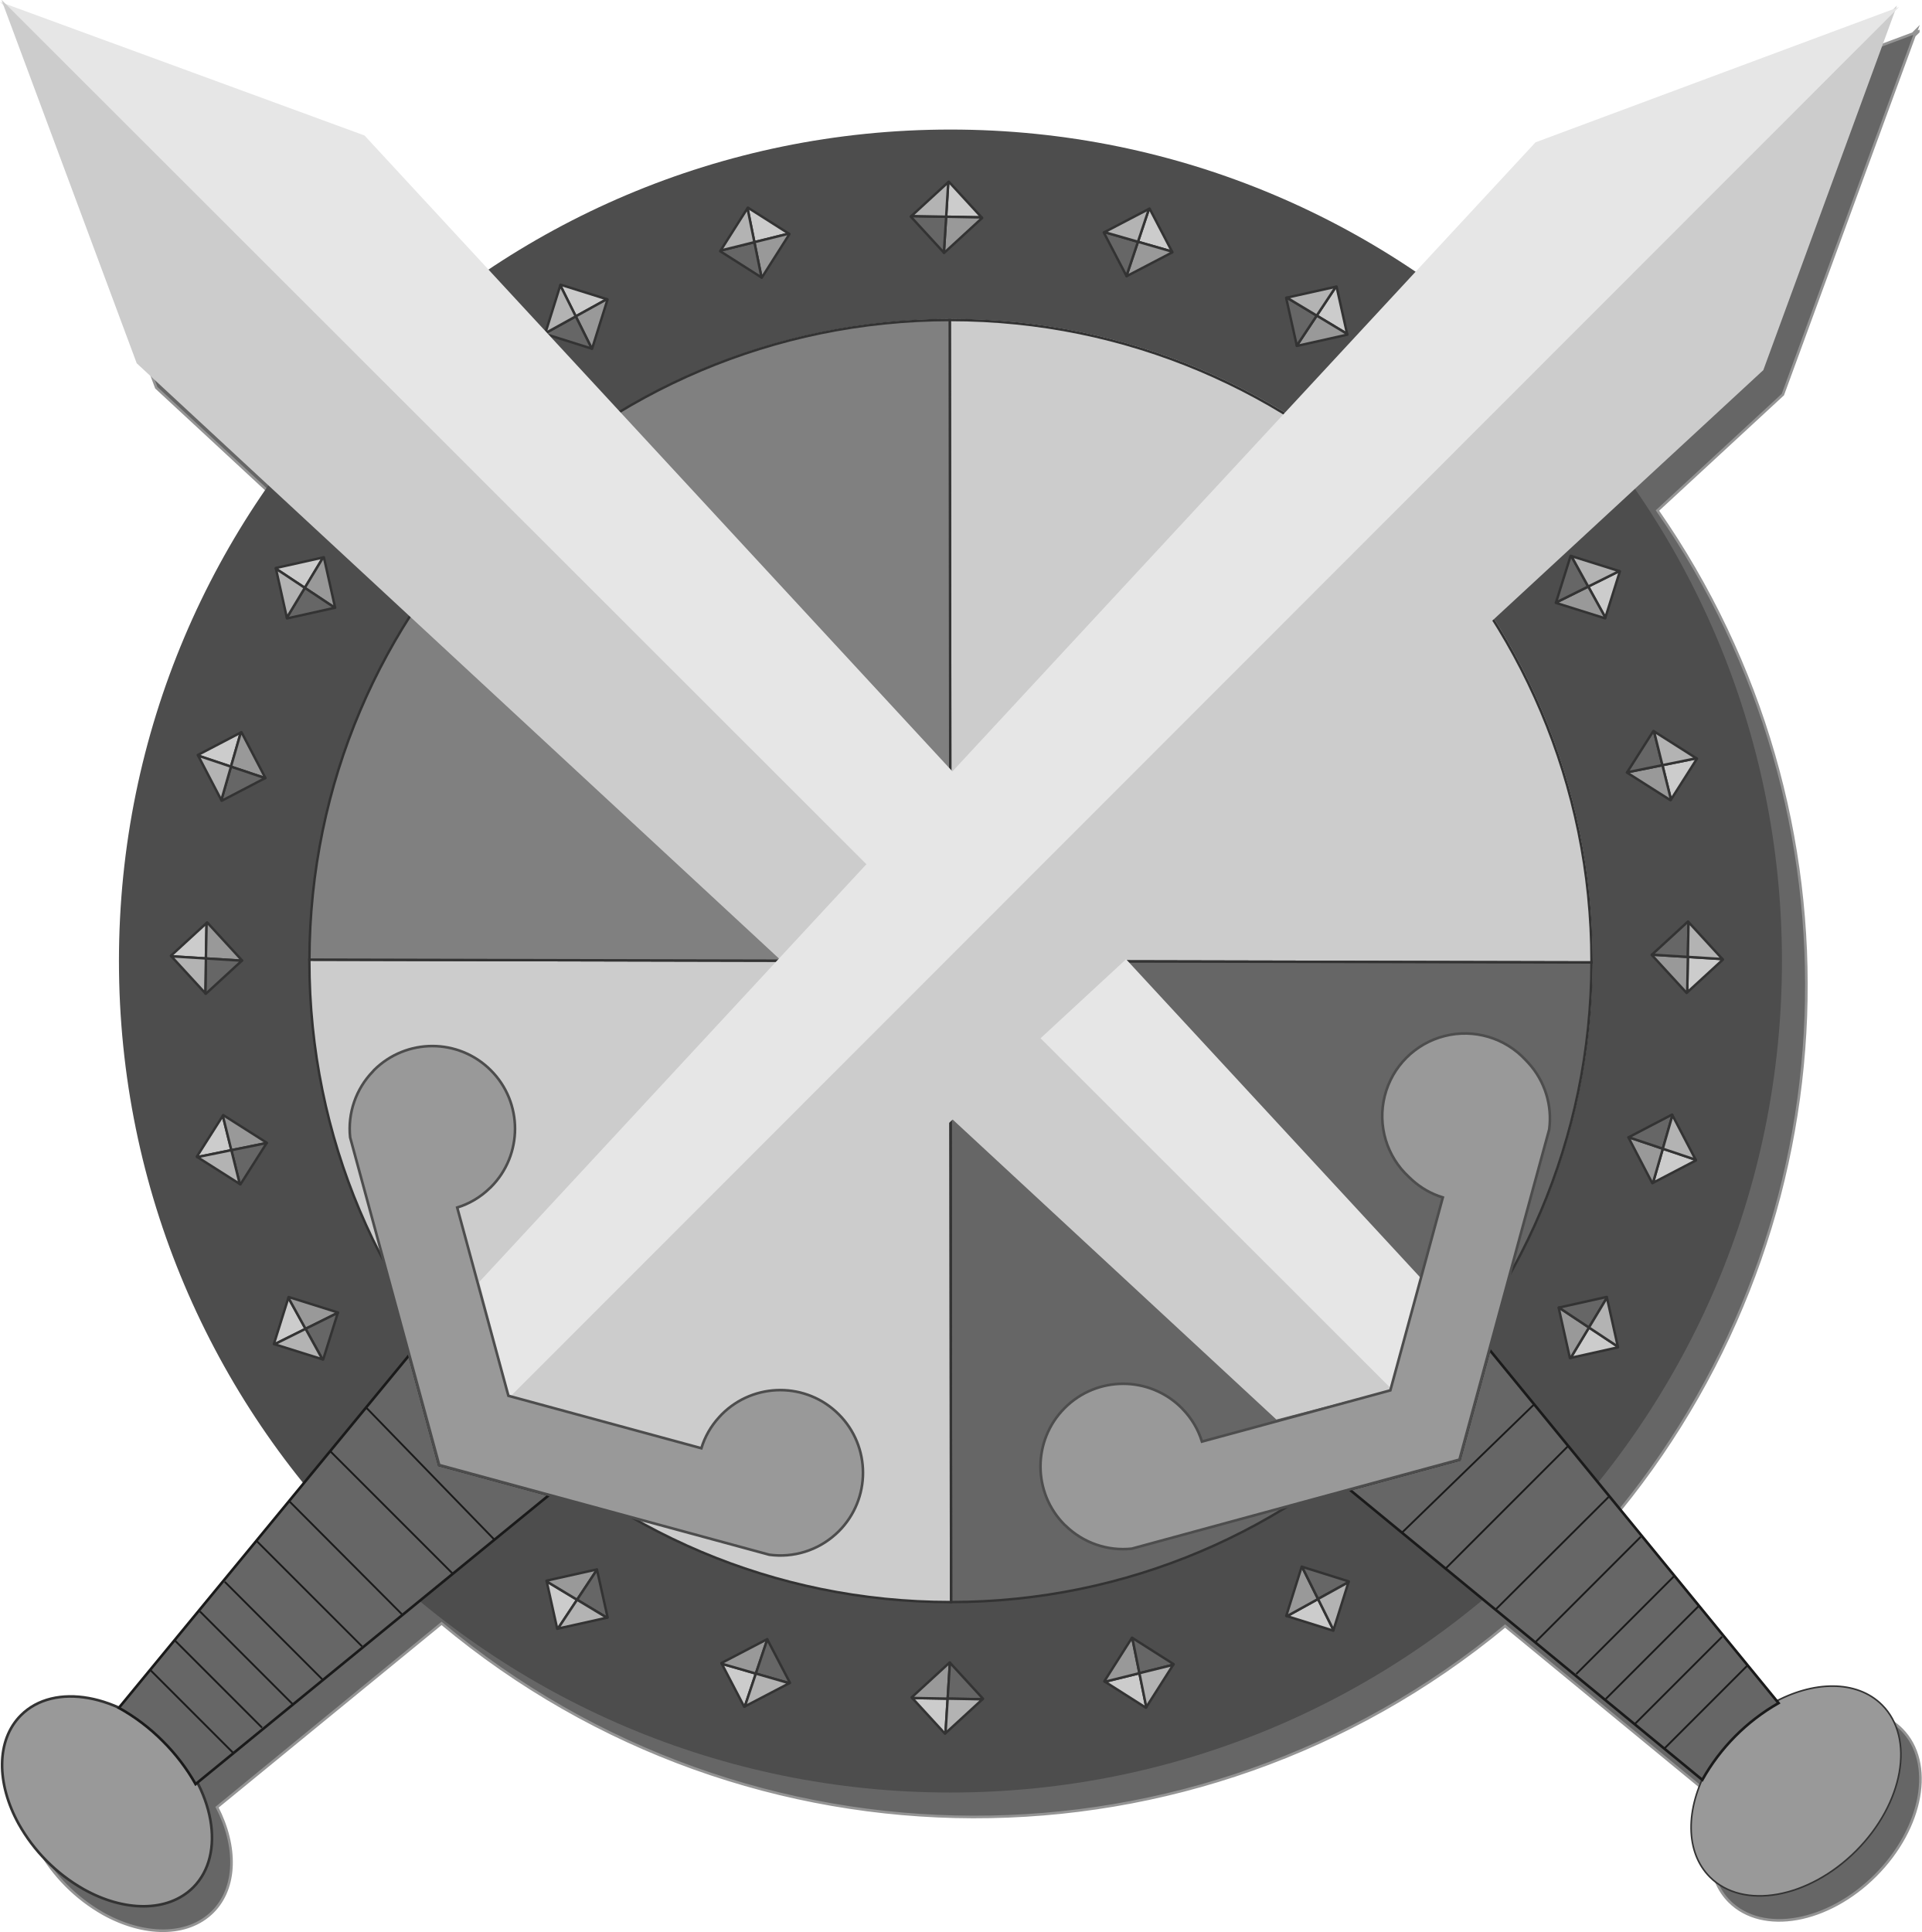
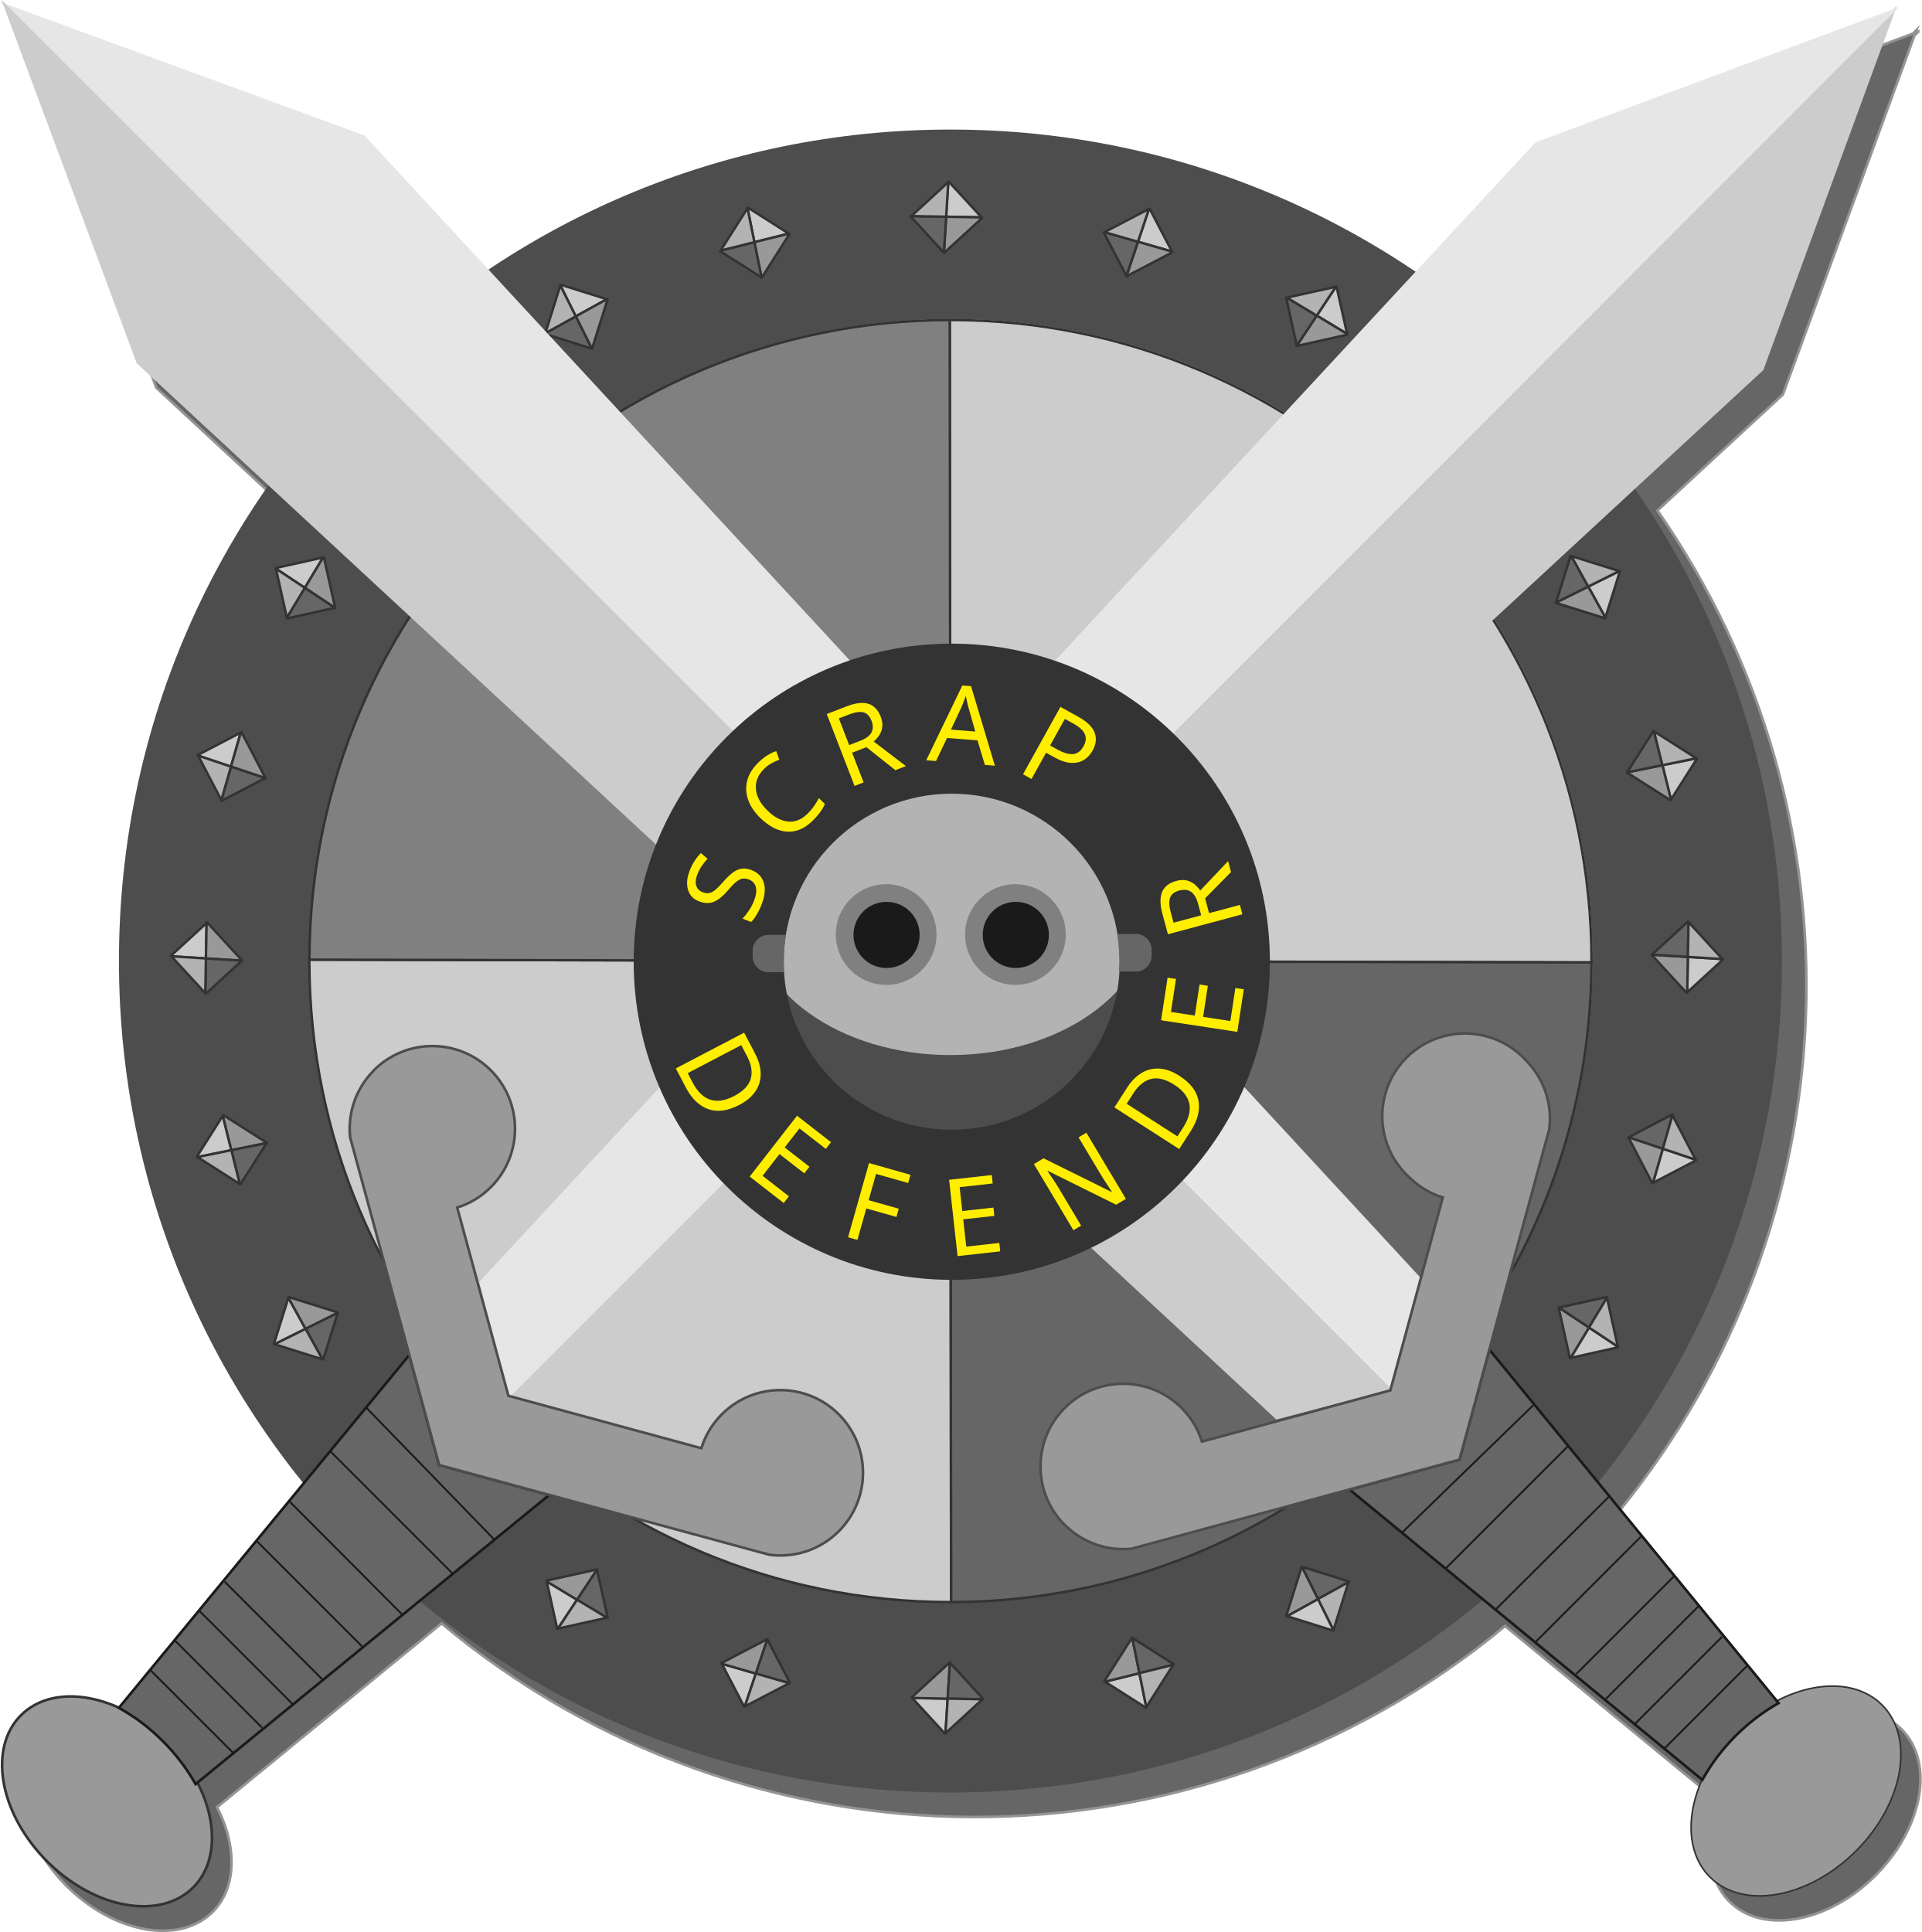
- <svg xmlns="http://www.w3.org/2000/svg" id="Layer_3" data-name="Layer 3" viewBox="0 0 786.02 790.22">
+ <svg xmlns="http://www.w3.org/2000/svg" viewBox="0 0 786.02 790.22">
  <defs>
    <style>
      .cls-1, .cls-15 {
        stroke: #4d4d4d;
      }

      .cls-1, .cls-11, .cls-13, .cls-14, .cls-15, .cls-16, .cls-17, .cls-4, .cls-5, .cls-6 {
        stroke-miterlimit: 10;
      }

      .cls-1, .cls-13, .cls-15, .cls-16 {
        stroke-width: 1.07px;
      }

      .cls-1 {
        opacity: 0.6;
      }

      .cls-2 {
        fill: #4d4d4d;
      }

      .cls-3, .cls-7 {
        fill: #ccc;
      }

      .cls-4 {
        fill: none;
      }

      .cls-10, .cls-11, .cls-16, .cls-4, .cls-5, .cls-6, .cls-7, .cls-8, .cls-9 {
        stroke: #333;
      }

-       .cls-13, .cls-14, .cls-5, .cls-9 {
+       .cls-13, .cls-14, .cls-22, .cls-5, .cls-9 {
        fill: #666;
      }

-       .cls-6 {
+       .cls-19, .cls-6 {
        fill: gray;
      }

      .cls-10, .cls-7, .cls-8, .cls-9 {
        stroke-linecap: round;
        stroke-linejoin: round;
      }

      .cls-11, .cls-15, .cls-16, .cls-8 {
        fill: #999;
      }

-       .cls-10 {
+       .cls-10, .cls-18 {
        fill: #b3b3b3;
      }

      .cls-11 {
        stroke-width: 0.65px;
      }

      .cls-12, .cls-17 {
        fill: #e6e6e6;
      }

      .cls-13, .cls-14, .cls-17 {
        stroke: #1a1a1a;
      }

      .cls-14, .cls-17 {
        stroke-width: 0.76px;
      }
+ 
+       .cls-20 {
+         fill: #1a1a1a;
+       }
+ 
+       .cls-21 {
+         fill: #333;
+       }
+ 
+       .cls-23 {
+         font-size: 44.16px;
+         fill: #fe0;
+         font-family: ReggaeOne-Regular, Reggae One;
+       }
    </style>
  </defs>
-   <g>
-     <path class="cls-1" d="M777.77,707.35c-9.95-10-27-10-43.06-1.65l-72.09-88.09a340.11,340.11,0,0,0,15.28-408.8l51.31-47.43L783,14.57,784.59,13l0-.11-1.14.43.38-1-1.43,1.43L636,68.21l-48.29,52.11a340.22,340.22,0,0,0-379.19.77L157.09,65.42,10.29,11.6,8.72,10l-.1,0L9,11.14l-1-.38,1.43,1.43,54.5,146.39L119,209.64a340.1,340.1,0,0,0,14.17,405.89l-76.52,93c-15.16-6.88-30.76-6.25-40.1,3.09-10.23,10.23-10,28-.91,44.44a70.19,70.19,0,0,0,26.47,26.65C58.68,792,76.64,792.3,87,782c9.89-9.9,10-26.83,1.77-42.82L180.6,664a340.08,340.08,0,0,0,435,1.07l88.54,72.88c-6.75,15.07-6.06,30.54,3.21,39.82,13.55,13.55,40.3,8.77,59.74-10.68S791.32,720.9,777.77,707.35Z" />
-     <circle class="cls-2" cx="388.74" cy="393.08" r="340.09" />
-     <circle class="cls-3" cx="388.97" cy="392.85" r="262.39" />
+   <g id="Layer_3" data-name="Layer 3">
+     <g>
+       <path class="cls-1" d="M777.77,707.35c-9.95-10-27-10-43.06-1.65l-72.09-88.09a340.11,340.11,0,0,0,15.28-408.8l51.31-47.43L783,14.57,784.59,13l0-.11-1.14.43.38-1-1.43,1.43L636,68.21l-48.29,52.11a340.22,340.22,0,0,0-379.19.77L157.09,65.42,10.29,11.6,8.72,10l-.1,0L9,11.14l-1-.38,1.43,1.43,54.5,146.39L119,209.64a340.1,340.1,0,0,0,14.17,405.89l-76.52,93c-15.16-6.88-30.76-6.25-40.1,3.09-10.23,10.23-10,28-.91,44.44a70.19,70.19,0,0,0,26.47,26.65C58.68,792,76.64,792.3,87,782c9.89-9.9,10-26.83,1.77-42.82L180.6,664a340.08,340.08,0,0,0,435,1.07l88.54,72.88c-6.75,15.07-6.06,30.54,3.21,39.82,13.55,13.55,40.3,8.77,59.74-10.68S791.32,720.9,777.77,707.35Z" />
+       <circle class="cls-2" cx="388.74" cy="393.08" r="340.09" />
+       <circle class="cls-3" cx="388.97" cy="392.85" r="262.39" />
+     </g>
+     <g>
+       <path class="cls-4" d="M650.94,393.08v.58l-262.2-.57-.29-262.2h.29C533.55,130.89,650.94,248.28,650.94,393.08Z" />
+       <path class="cls-5" d="M650.94,393.66C650.63,538.11,533.51,655.13,389,655.28l-.28-262.19Z" />
+       <path class="cls-4" d="M389,655.28h-.28c-144.8,0-262.19-117.39-262.19-262.2v-.57l262.19.58Z" />
+       <path class="cls-6" d="M388.74,393.09l-262.19-.58c.31-144.44,117.42-261.46,261.9-261.62Z" />
+     </g>
+     <g>
+       <g>
+         <polygon class="cls-7" points="388.06 74.3 401.49 88.92 386.98 88.64 387.85 74.5 388.06 74.3" />
+         <polygon class="cls-8" points="401.49 88.92 401.7 89.15 386.14 103.44 386.06 103.35 386.98 88.64 401.49 88.92" />
+         <polygon class="cls-9" points="386.98 88.64 386.06 103.35 372.51 88.59 372.74 88.38 386.98 88.64" />
+         <polygon class="cls-10" points="387.85 74.5 386.98 88.64 372.74 88.38 387.85 74.5" />
+       </g>
+       <g>
+         <polygon class="cls-7" points="470.19 85.32 479.37 102.91 465.43 98.89 469.93 85.45 470.19 85.32" />
+         <polygon class="cls-8" points="479.37 102.91 479.52 103.19 460.79 112.97 460.73 112.86 465.43 98.89 479.37 102.91" />
+         <polygon class="cls-9" points="465.43 98.89 460.73 112.86 451.46 95.1 451.74 94.95 465.43 98.89" />
+         <polygon class="cls-10" points="469.93 85.45 465.43 98.89 451.74 94.95 469.93 85.45" />
+       </g>
+       <g>
+         <polygon class="cls-7" points="546.66 117.22 550.98 136.58 538.55 129.09 546.38 117.28 546.66 117.22" />
+         <polygon class="cls-8" points="550.98 136.58 551.05 136.89 530.43 141.49 530.4 141.37 538.55 129.09 550.98 136.58" />
+         <polygon class="cls-9" points="538.55 129.09 530.4 141.37 526.04 121.81 526.35 121.74 538.55 129.09" />
+         <polygon class="cls-10" points="546.38 117.28 538.55 129.09 526.35 121.74 546.38 117.28" />
+       </g>
+       <g>
+         <polygon class="cls-7" points="612.27 167.82 611.43 187.64 601.37 177.19 611.99 167.81 612.27 167.82" />
+         <polygon class="cls-8" points="611.43 187.64 611.42 187.96 590.31 187.06 590.32 186.94 601.37 177.19 611.43 187.64" />
+         <polygon class="cls-9" points="601.37 177.19 590.32 186.94 591.17 166.92 591.49 166.93 601.37 177.19" />
+         <polygon class="cls-10" points="611.99 167.81 601.37 177.19 591.49 166.93 611.99 167.81" />
+       </g>
+       <g>
+         <polygon class="cls-7" points="662.55 233.68 656.61 252.61 649.59 239.91 662.28 233.59 662.55 233.68" />
+         <polygon class="cls-8" points="656.61 252.61 656.51 252.91 636.36 246.58 636.4 246.46 649.59 239.91 656.61 252.61" />
+         <polygon class="cls-9" points="649.59 239.91 636.4 246.46 642.4 227.35 642.7 227.44 649.59 239.91" />
+         <polygon class="cls-10" points="662.28 233.59 649.59 239.91 642.7 227.44 662.28 233.59" />
+       </g>
+       <g>
+         <polygon class="cls-7" points="694.08 310.31 683.44 327.05 679.94 312.97 693.83 310.15 694.08 310.31" />
+         <polygon class="cls-8" points="683.44 327.05 683.26 327.32 665.43 315.99 665.5 315.89 679.94 312.97 683.44 327.05" />
+         <polygon class="cls-9" points="679.94 312.97 665.5 315.89 676.25 298.98 676.51 299.15 679.94 312.97" />
+         <polygon class="cls-10" points="693.83 310.15 679.94 312.97 676.51 299.15 693.83 310.15" />
+       </g>
+       <g>
+         <polygon class="cls-7" points="704.69 392.48 690.08 405.9 690.35 391.39 704.49 392.27 704.69 392.48" />
+         <polygon class="cls-8" points="690.08 405.9 689.84 406.12 675.55 390.56 675.64 390.48 690.35 391.39 690.08 405.9" />
+         <polygon class="cls-9" points="690.35 391.39 675.64 390.48 690.4 376.92 690.62 377.16 690.35 391.39" />
+         <polygon class="cls-10" points="704.49 392.27 690.35 391.39 690.62 377.16 704.49 392.27" />
+       </g>
+       <g>
+         <polygon class="cls-7" points="693.67 474.61 676.09 483.79 680.1 469.84 693.54 474.35 693.67 474.61" />
+         <polygon class="cls-8" points="676.09 483.79 675.8 483.94 666.03 465.21 666.14 465.15 680.1 469.84 676.09 483.79" />
+         <polygon class="cls-9" points="680.1 469.84 666.14 465.15 683.9 455.88 684.04 456.16 680.1 469.84" />
+         <polygon class="cls-10" points="693.54 474.35 680.1 469.84 684.04 456.16 693.54 474.35" />
+       </g>
+       <g>
+         <polygon class="cls-7" points="661.78 551.08 642.41 555.4 649.9 542.97 661.71 550.8 661.78 551.08" />
+         <polygon class="cls-8" points="642.41 555.4 642.1 555.47 637.5 534.85 637.63 534.82 649.9 542.97 642.41 555.4" />
+         <polygon class="cls-9" points="649.9 542.97 637.63 534.82 657.18 530.46 657.25 530.77 649.9 542.97" />
+         <polygon class="cls-10" points="661.71 550.8 649.9 542.97 657.25 530.77 661.71 550.8" />
+       </g>
+       <g>
+         <polygon class="cls-7" points="611.17 616.69 591.35 615.85 601.8 605.78 611.19 616.4 611.17 616.69" />
+         <polygon class="cls-8" points="591.35 615.85 591.03 615.84 591.93 594.73 592.05 594.74 601.8 605.78 591.35 615.85" />
+         <polygon class="cls-9" points="601.8 605.78 592.05 594.74 612.07 595.59 612.06 595.9 601.8 605.78" />
+         <polygon class="cls-10" points="611.19 616.4 601.8 605.78 612.06 595.9 611.19 616.4" />
+       </g>
+       <g>
+         <polygon class="cls-7" points="545.32 666.97 526.39 661.03 539.09 654.01 545.4 666.7 545.32 666.97" />
+         <polygon class="cls-8" points="526.39 661.03 526.08 660.93 532.41 640.78 532.53 640.82 539.09 654.01 526.39 661.03" />
+         <polygon class="cls-9" points="539.09 654.01 532.53 640.82 551.64 646.82 551.55 647.12 539.09 654.01" />
+         <polygon class="cls-10" points="545.4 666.7 539.09 654.01 551.55 647.12 545.4 666.7" />
+       </g>
+       <g>
+         <polygon class="cls-7" points="468.69 698.49 451.94 687.85 466.03 684.36 468.84 698.25 468.69 698.49" />
+         <polygon class="cls-8" points="451.94 687.85 451.67 687.68 463 669.85 463.11 669.92 466.03 684.36 451.94 687.85" />
+         <polygon class="cls-9" points="466.03 684.36 463.11 669.92 480.02 680.66 479.85 680.93 466.03 684.36" />
+         <polygon class="cls-10" points="468.84 698.25 466.03 684.36 479.85 680.93 468.84 698.25" />
+       </g>
+       <g>
+         <polygon class="cls-7" points="386.51 709.11 373.09 694.5 387.6 694.77 386.72 708.91 386.51 709.11" />
+         <polygon class="cls-8" points="373.09 694.5 372.87 694.26 388.43 679.97 388.52 680.06 387.6 694.77 373.09 694.5" />
+         <polygon class="cls-9" points="387.6 694.77 388.52 680.06 402.07 694.82 401.83 695.03 387.6 694.77" />
+         <polygon class="cls-10" points="386.72 708.91 387.6 694.77 401.83 695.03 386.72 708.91" />
+       </g>
+       <g>
+         <polygon class="cls-7" points="304.39 698.09 295.2 680.5 309.15 684.52 304.64 697.96 304.39 698.09" />
+         <polygon class="cls-8" points="295.2 680.5 295.06 680.22 313.79 670.44 313.84 670.55 309.15 684.52 295.2 680.5" />
+         <polygon class="cls-9" points="309.15 684.52 313.84 670.55 323.11 688.32 322.83 688.46 309.15 684.52" />
+         <polygon class="cls-10" points="304.64 697.96 309.15 684.52 322.83 688.46 304.64 697.96" />
+       </g>
+       <g>
+         <polygon class="cls-7" points="227.91 666.2 223.6 646.83 236.03 654.32 228.2 666.13 227.91 666.2" />
+         <polygon class="cls-8" points="223.6 646.83 223.53 646.52 244.15 641.92 244.17 642.04 236.03 654.32 223.6 646.83" />
+         <polygon class="cls-9" points="236.03 654.32 244.17 642.04 248.53 661.6 248.22 661.67 236.03 654.32" />
+         <polygon class="cls-10" points="228.2 666.13 236.03 654.32 248.22 661.67 228.2 666.13" />
+       </g>
+       <g>
+         <polygon class="cls-7" points="162.3 615.59 163.14 595.77 173.21 606.22 162.59 615.61 162.3 615.59" />
+         <polygon class="cls-8" points="163.14 595.77 163.16 595.45 184.26 596.35 184.26 596.47 173.21 606.22 163.14 595.77" />
+         <polygon class="cls-9" points="173.21 606.22 184.26 596.47 183.41 616.49 183.09 616.48 173.21 606.22" />
+         <polygon class="cls-10" points="162.59 615.61 173.21 606.22 183.09 616.48 162.59 615.61" />
+       </g>
+       <g>
+         <polygon class="cls-7" points="112.02 549.73 117.96 530.8 124.98 543.51 112.3 549.82 112.02 549.73" />
+         <polygon class="cls-8" points="117.96 530.8 118.06 530.5 138.22 536.83 138.18 536.95 124.98 543.51 117.96 530.8" />
+         <polygon class="cls-9" points="124.98 543.51 138.18 536.95 132.18 556.06 131.87 555.97 124.98 543.51" />
+         <polygon class="cls-10" points="112.3 549.82 124.98 543.51 131.87 555.97 112.3 549.82" />
+       </g>
+       <g>
+         <polygon class="cls-7" points="80.5 473.1 91.14 456.36 94.63 470.44 80.74 473.26 80.5 473.1" />
+         <polygon class="cls-8" points="91.14 456.36 91.31 456.09 109.14 467.42 109.08 467.52 94.63 470.44 91.14 456.36" />
+         <polygon class="cls-9" points="94.63 470.44 109.08 467.52 98.33 484.44 98.06 484.26 94.63 470.44" />
+         <polygon class="cls-10" points="80.74 473.26 94.63 470.44 98.06 484.26 80.74 473.26" />
+       </g>
+       <g>
+         <polygon class="cls-7" points="69.89 390.93 84.5 377.51 84.22 392.02 70.08 391.14 69.89 390.93" />
+         <polygon class="cls-8" points="84.5 377.51 84.73 377.29 99.02 392.85 98.93 392.93 84.22 392.02 84.5 377.51" />
+         <polygon class="cls-9" points="84.22 392.02 98.93 392.93 84.17 406.49 83.96 406.25 84.22 392.02" />
+         <polygon class="cls-10" points="70.08 391.14 84.22 392.02 83.96 406.25 70.08 391.14" />
+       </g>
+       <g>
+         <polygon class="cls-7" points="80.9 308.81 98.49 299.62 94.47 313.57 81.04 309.06 80.9 308.81" />
+         <polygon class="cls-8" points="98.49 299.62 98.77 299.48 108.55 318.2 108.44 318.26 94.47 313.57 98.49 299.62" />
+         <polygon class="cls-9" points="94.47 313.57 108.44 318.26 90.68 327.53 90.53 327.25 94.47 313.57" />
+         <polygon class="cls-10" points="81.04 309.06 94.47 313.57 90.53 327.25 81.04 309.06" />
+       </g>
+       <g>
+         <polygon class="cls-7" points="112.8 232.33 132.16 228.01 124.67 240.44 112.86 232.61 112.8 232.33" />
+         <polygon class="cls-8" points="132.16 228.01 132.47 227.94 137.07 248.56 136.95 248.59 124.67 240.44 132.16 228.01" />
+         <polygon class="cls-9" points="124.67 240.44 136.95 248.59 117.39 252.95 117.32 252.64 124.67 240.44" />
+         <polygon class="cls-10" points="112.86 232.61 124.67 240.44 117.32 252.64 112.86 232.61" />
+       </g>
+       <g>
+         <polygon class="cls-7" points="163.4 166.72 183.22 167.56 172.77 177.63 163.39 167.01 163.4 166.72" />
+         <polygon class="cls-8" points="183.22 167.56 183.54 167.57 182.64 188.68 182.52 188.68 172.77 177.63 183.22 167.56" />
+         <polygon class="cls-9" points="172.77 177.63 182.52 188.68 162.5 187.82 162.52 187.51 172.77 177.63" />
+         <polygon class="cls-10" points="163.39 167.01 172.77 177.63 162.52 187.51 163.39 167.01" />
+       </g>
+       <g>
+         <polygon class="cls-7" points="229.26 116.44 248.19 122.38 235.49 129.4 229.17 116.72 229.26 116.44" />
+         <polygon class="cls-8" points="248.19 122.38 248.49 122.48 242.16 142.63 242.05 142.6 235.49 129.4 248.19 122.38" />
+         <polygon class="cls-9" points="235.49 129.4 242.05 142.6 222.93 136.59 223.03 136.29 235.49 129.4" />
+         <polygon class="cls-10" points="229.17 116.72 235.49 129.4 223.03 136.29 229.17 116.72" />
+       </g>
+       <g>
+         <polygon class="cls-7" points="305.89 84.92 322.63 95.56 308.55 99.05 305.73 85.16 305.89 84.92" />
+         <polygon class="cls-8" points="322.63 95.56 322.9 95.73 311.57 113.56 311.47 113.49 308.55 99.05 322.63 95.56" />
+         <polygon class="cls-9" points="308.55 99.05 311.47 113.49 294.56 102.75 294.73 102.48 308.55 99.05" />
+         <polygon class="cls-10" points="305.73 85.16 308.55 99.05 294.73 102.48 305.73 85.16" />
+       </g>
+     </g>
+     <g id="Layer_1" data-name="Layer 1">
+       <g>
+         <path class="cls-11" d="M699.37,767.75c-10.23-10.23-10-28-.9-44.44a70.07,70.07,0,0,1,26.46-26.65c16.56-9.31,34.52-9.63,44.84.69,13.55,13.55,8.77,40.29-10.66,59.72S712.92,781.3,699.37,767.75Z" />
+         <polygon class="cls-12" points="0 0.76 149.09 55.42 581.1 522.72 570.33 561.39 568.32 568.76 0 0.76" />
+         <polygon class="cls-3" points="55.92 148.59 0.62 0 0.72 0.04 569.05 568.03 568.97 568.32 561.32 570.4 522.03 580.6 55.92 148.59" />
+         <g>
+           <path class="cls-13" d="M551.94,609.22l45-12.22,12.22-45L727.44,696.59A82.58,82.58,0,0,0,696.25,728Z" />
+           <g>
+             <line class="cls-14" x1="627.6" y1="574.28" x2="573.39" y2="626.9" />
+             <line class="cls-14" x1="641.18" y1="591.65" x2="591.18" y2="641.65" />
+             <line class="cls-14" x1="657.93" y1="612.28" x2="611.88" y2="658.17" />
+             <line class="cls-14" x1="671.08" y1="628.57" x2="627.88" y2="671.77" />
+             <line class="cls-14" x1="684.91" y1="644.49" x2="644.7" y2="684.7" />
+             <line class="cls-14" x1="694.77" y1="656.9" x2="656.8" y2="694.87" />
+             <line class="cls-14" x1="704.34" y1="669.46" x2="668.54" y2="705.26" />
+             <line class="cls-14" x1="714.81" y1="681.12" x2="680.8" y2="715.12" />
+           </g>
+         </g>
+         <path class="cls-15" d="M435.47,623.72a33.82,33.82,0,1,1,47.83-47.83,3.79,3.79,0,0,1,.38.42,33,33,0,0,1,7.93,13.32l23-6.24L561,570.77l7.66-2.09,2.08-7.65,12.62-46.37,6.76-24.89a33.1,33.1,0,0,1-12.64-7.21c-.42-.38-.83-.76-1.23-1.16A33.82,33.82,0,1,1,624,433.57c.4.4.78.81,1.16,1.23A33.71,33.71,0,0,1,633.63,462l-2.38,8.71L621.91,505l-12.76,47-12.22,45-45,12.22-47,12.78-31.43,8.55-10.59,2.88a33.64,33.64,0,0,1-27-9.33A3.79,3.79,0,0,1,435.47,623.72Z" />
+       </g>
+       <g>
+         <path class="cls-16" d="M8.56,701.58c-10.23,10.23-10,28-.91,44.44a70.19,70.19,0,0,0,26.47,26.65C50.68,782,68.64,782.3,79,772c13.55-13.55,8.77-40.29-10.66-59.72S22.11,688,8.56,701.58Z" />
+         <polygon class="cls-3" points="775.87 2.29 721.21 151.38 253.91 583.39 207.87 570.61 775.87 2.29" />
+         <polygon class="cls-12" points="628.04 58.21 776.63 2.9 776.59 3.01 208.6 571.33 208.31 571.26 196.03 524.32 628.04 58.21" />
+         <g>
+           <path class="cls-13" d="M167.41,554.22l12.22,45,45,12.23L80,729.73a81.19,81.19,0,0,0-13.38-17.54,80.26,80.26,0,0,0-18-13.65Z" />
+           <g>
+             <line class="cls-17" x1="202.35" y1="629.89" x2="149.73" y2="575.68" />
+             <line class="cls-17" x1="184.98" y1="643.47" x2="134.98" y2="593.47" />
+             <line class="cls-17" x1="164.35" y1="660.21" x2="118.46" y2="614.17" />
+             <line class="cls-17" x1="148.06" y1="673.37" x2="104.86" y2="630.17" />
+             <line class="cls-17" x1="132.14" y1="687.19" x2="91.93" y2="646.98" />
+             <line class="cls-17" x1="119.73" y1="697.06" x2="81.76" y2="659.09" />
+             <line class="cls-17" x1="107.17" y1="706.63" x2="71.37" y2="670.83" />
+             <line class="cls-17" x1="95.51" y1="717.09" x2="61.5" y2="683.08" />
+           </g>
+         </g>
+         <path class="cls-15" d="M152.91,437.76a33.82,33.82,0,1,1,47.83,47.83,3.79,3.79,0,0,1-.42.38A33,33,0,0,1,187,493.9l20.94,77,78.92,21.45a32.93,32.93,0,0,1,7.21-12.63c.38-.42.76-.84,1.16-1.24a33.82,33.82,0,1,1,47.83,47.84c-.4.4-.81.78-1.23,1.16a33.68,33.68,0,0,1-27.19,8.43l-135-36.7-36.43-134a33.64,33.64,0,0,1,9.33-27A3.69,3.69,0,0,1,152.91,437.76Z" />
+       </g>
+     </g>
  </g>
-   <g>
-     <path class="cls-4" d="M650.94,393.08v.58l-262.2-.57-.29-262.2h.29C533.55,130.89,650.94,248.28,650.94,393.08Z" />
-     <path class="cls-5" d="M650.94,393.66C650.63,538.11,533.51,655.13,389,655.28l-.28-262.19Z" />
-     <path class="cls-4" d="M389,655.28h-.28c-144.8,0-262.19-117.39-262.19-262.2v-.57l262.19.58Z" />
-     <path class="cls-6" d="M388.74,393.09l-262.19-.58c.31-144.44,117.42-261.46,261.9-261.62Z" />
-   </g>
-   <g>
+   <g id="Layer_4" data-name="Layer 4">
    <g>
-       <polygon class="cls-7" points="388.06 74.3 401.49 88.92 386.98 88.64 387.85 74.5 388.06 74.3" />
-       <polygon class="cls-8" points="401.49 88.92 401.7 89.15 386.14 103.44 386.06 103.35 386.98 88.64 401.49 88.92" />
-       <polygon class="cls-9" points="386.98 88.64 386.06 103.35 372.51 88.59 372.74 88.38 386.98 88.64" />
-       <polygon class="cls-10" points="387.85 74.5 386.98 88.64 372.74 88.38 387.85 74.5" />
-     </g>
-     <g>
-       <polygon class="cls-7" points="470.19 85.32 479.37 102.91 465.43 98.89 469.93 85.45 470.19 85.32" />
-       <polygon class="cls-8" points="479.37 102.91 479.52 103.19 460.79 112.97 460.73 112.86 465.43 98.89 479.37 102.91" />
-       <polygon class="cls-9" points="465.43 98.89 460.73 112.86 451.46 95.1 451.74 94.95 465.43 98.89" />
-       <polygon class="cls-10" points="469.93 85.45 465.43 98.89 451.74 94.95 469.93 85.45" />
-     </g>
-     <g>
-       <polygon class="cls-7" points="546.66 117.22 550.98 136.58 538.55 129.09 546.38 117.28 546.66 117.22" />
-       <polygon class="cls-8" points="550.98 136.58 551.05 136.89 530.43 141.49 530.4 141.37 538.55 129.09 550.98 136.58" />
-       <polygon class="cls-9" points="538.55 129.09 530.4 141.37 526.04 121.81 526.35 121.74 538.55 129.09" />
-       <polygon class="cls-10" points="546.38 117.28 538.55 129.09 526.35 121.74 546.38 117.28" />
-     </g>
-     <g>
-       <polygon class="cls-7" points="612.27 167.82 611.43 187.64 601.37 177.19 611.99 167.81 612.27 167.82" />
-       <polygon class="cls-8" points="611.43 187.64 611.42 187.96 590.31 187.06 590.32 186.94 601.37 177.19 611.43 187.64" />
-       <polygon class="cls-9" points="601.37 177.19 590.32 186.94 591.17 166.92 591.49 166.93 601.37 177.19" />
-       <polygon class="cls-10" points="611.99 167.81 601.37 177.19 591.49 166.93 611.99 167.81" />
-     </g>
-     <g>
-       <polygon class="cls-7" points="662.55 233.68 656.61 252.61 649.59 239.91 662.28 233.59 662.55 233.68" />
-       <polygon class="cls-8" points="656.61 252.61 656.51 252.91 636.36 246.58 636.4 246.46 649.59 239.91 656.61 252.61" />
-       <polygon class="cls-9" points="649.59 239.91 636.4 246.46 642.4 227.35 642.7 227.44 649.59 239.91" />
-       <polygon class="cls-10" points="662.28 233.59 649.59 239.91 642.7 227.44 662.28 233.59" />
-     </g>
-     <g>
-       <polygon class="cls-7" points="694.08 310.31 683.44 327.05 679.94 312.97 693.83 310.15 694.08 310.31" />
-       <polygon class="cls-8" points="683.44 327.05 683.26 327.32 665.43 315.99 665.5 315.89 679.94 312.97 683.44 327.05" />
-       <polygon class="cls-9" points="679.94 312.97 665.5 315.89 676.25 298.98 676.51 299.15 679.94 312.97" />
-       <polygon class="cls-10" points="693.83 310.15 679.94 312.97 676.51 299.15 693.83 310.15" />
-     </g>
-     <g>
-       <polygon class="cls-7" points="704.69 392.48 690.08 405.9 690.35 391.39 704.49 392.27 704.69 392.48" />
-       <polygon class="cls-8" points="690.08 405.9 689.84 406.12 675.55 390.56 675.64 390.48 690.35 391.39 690.08 405.9" />
-       <polygon class="cls-9" points="690.35 391.39 675.64 390.48 690.4 376.92 690.62 377.16 690.35 391.39" />
-       <polygon class="cls-10" points="704.49 392.27 690.35 391.39 690.62 377.16 704.49 392.27" />
-     </g>
-     <g>
-       <polygon class="cls-7" points="693.67 474.61 676.09 483.79 680.1 469.84 693.54 474.35 693.67 474.61" />
-       <polygon class="cls-8" points="676.09 483.79 675.8 483.94 666.03 465.21 666.14 465.15 680.1 469.84 676.09 483.79" />
-       <polygon class="cls-9" points="680.1 469.84 666.14 465.15 683.9 455.88 684.04 456.16 680.1 469.84" />
-       <polygon class="cls-10" points="693.54 474.35 680.1 469.84 684.04 456.16 693.54 474.35" />
-     </g>
-     <g>
-       <polygon class="cls-7" points="661.78 551.08 642.41 555.4 649.9 542.97 661.71 550.8 661.78 551.08" />
-       <polygon class="cls-8" points="642.41 555.4 642.1 555.47 637.5 534.85 637.63 534.82 649.9 542.97 642.41 555.4" />
-       <polygon class="cls-9" points="649.9 542.97 637.63 534.82 657.18 530.46 657.25 530.77 649.9 542.97" />
-       <polygon class="cls-10" points="661.71 550.8 649.9 542.97 657.25 530.77 661.71 550.8" />
-     </g>
-     <g>
-       <polygon class="cls-7" points="611.17 616.69 591.35 615.85 601.8 605.78 611.19 616.4 611.17 616.69" />
-       <polygon class="cls-8" points="591.35 615.85 591.03 615.84 591.93 594.73 592.05 594.74 601.8 605.78 591.35 615.85" />
-       <polygon class="cls-9" points="601.8 605.78 592.05 594.74 612.07 595.59 612.06 595.9 601.8 605.78" />
-       <polygon class="cls-10" points="611.19 616.4 601.8 605.78 612.06 595.9 611.19 616.4" />
-     </g>
-     <g>
-       <polygon class="cls-7" points="545.32 666.97 526.39 661.03 539.09 654.01 545.4 666.7 545.32 666.97" />
-       <polygon class="cls-8" points="526.39 661.03 526.08 660.93 532.41 640.78 532.53 640.82 539.09 654.01 526.39 661.03" />
-       <polygon class="cls-9" points="539.09 654.01 532.53 640.82 551.64 646.82 551.55 647.12 539.09 654.01" />
-       <polygon class="cls-10" points="545.4 666.7 539.09 654.01 551.55 647.12 545.4 666.7" />
-     </g>
-     <g>
-       <polygon class="cls-7" points="468.69 698.49 451.94 687.85 466.03 684.36 468.84 698.25 468.69 698.49" />
-       <polygon class="cls-8" points="451.94 687.85 451.67 687.68 463 669.85 463.11 669.92 466.03 684.36 451.94 687.85" />
-       <polygon class="cls-9" points="466.03 684.36 463.11 669.92 480.02 680.66 479.85 680.93 466.03 684.36" />
-       <polygon class="cls-10" points="468.84 698.25 466.03 684.36 479.85 680.93 468.84 698.25" />
-     </g>
-     <g>
-       <polygon class="cls-7" points="386.51 709.11 373.09 694.5 387.6 694.77 386.72 708.91 386.51 709.11" />
-       <polygon class="cls-8" points="373.09 694.5 372.87 694.26 388.43 679.97 388.52 680.06 387.6 694.77 373.09 694.5" />
-       <polygon class="cls-9" points="387.6 694.77 388.52 680.06 402.07 694.82 401.83 695.03 387.6 694.77" />
-       <polygon class="cls-10" points="386.72 708.91 387.6 694.77 401.83 695.03 386.72 708.91" />
-     </g>
-     <g>
-       <polygon class="cls-7" points="304.39 698.09 295.2 680.5 309.15 684.52 304.64 697.96 304.39 698.09" />
-       <polygon class="cls-8" points="295.2 680.5 295.06 680.22 313.79 670.44 313.84 670.55 309.15 684.52 295.2 680.5" />
-       <polygon class="cls-9" points="309.15 684.52 313.84 670.55 323.11 688.32 322.83 688.46 309.15 684.52" />
-       <polygon class="cls-10" points="304.64 697.96 309.15 684.52 322.83 688.46 304.64 697.96" />
-     </g>
-     <g>
-       <polygon class="cls-7" points="227.91 666.2 223.6 646.83 236.03 654.32 228.2 666.13 227.91 666.2" />
-       <polygon class="cls-8" points="223.6 646.83 223.53 646.52 244.15 641.92 244.17 642.04 236.03 654.32 223.6 646.83" />
-       <polygon class="cls-9" points="236.03 654.32 244.17 642.04 248.53 661.6 248.22 661.67 236.03 654.32" />
-       <polygon class="cls-10" points="228.2 666.13 236.03 654.32 248.22 661.67 228.2 666.13" />
-     </g>
-     <g>
-       <polygon class="cls-7" points="162.3 615.59 163.14 595.77 173.21 606.22 162.59 615.61 162.3 615.59" />
-       <polygon class="cls-8" points="163.14 595.77 163.16 595.45 184.26 596.35 184.26 596.47 173.21 606.22 163.14 595.77" />
-       <polygon class="cls-9" points="173.21 606.22 184.26 596.47 183.41 616.49 183.09 616.48 173.21 606.22" />
-       <polygon class="cls-10" points="162.59 615.61 173.21 606.22 183.09 616.48 162.59 615.61" />
-     </g>
-     <g>
-       <polygon class="cls-7" points="112.02 549.73 117.96 530.8 124.98 543.51 112.3 549.82 112.02 549.73" />
-       <polygon class="cls-8" points="117.96 530.8 118.06 530.5 138.22 536.83 138.18 536.95 124.98 543.51 117.96 530.8" />
-       <polygon class="cls-9" points="124.98 543.51 138.18 536.95 132.18 556.06 131.87 555.97 124.98 543.51" />
-       <polygon class="cls-10" points="112.3 549.82 124.98 543.51 131.87 555.97 112.3 549.82" />
-     </g>
-     <g>
-       <polygon class="cls-7" points="80.5 473.1 91.14 456.36 94.63 470.44 80.74 473.26 80.5 473.1" />
-       <polygon class="cls-8" points="91.14 456.36 91.31 456.09 109.14 467.42 109.08 467.52 94.63 470.44 91.14 456.36" />
-       <polygon class="cls-9" points="94.63 470.44 109.08 467.52 98.33 484.44 98.06 484.26 94.63 470.44" />
-       <polygon class="cls-10" points="80.74 473.26 94.63 470.44 98.06 484.26 80.74 473.26" />
-     </g>
-     <g>
-       <polygon class="cls-7" points="69.89 390.93 84.5 377.51 84.22 392.02 70.08 391.14 69.89 390.93" />
-       <polygon class="cls-8" points="84.5 377.51 84.73 377.29 99.02 392.85 98.93 392.93 84.22 392.02 84.5 377.51" />
-       <polygon class="cls-9" points="84.22 392.02 98.93 392.93 84.17 406.49 83.96 406.25 84.22 392.02" />
-       <polygon class="cls-10" points="70.08 391.14 84.22 392.02 83.96 406.25 70.08 391.14" />
-     </g>
-     <g>
-       <polygon class="cls-7" points="80.9 308.81 98.49 299.62 94.47 313.57 81.04 309.06 80.9 308.81" />
-       <polygon class="cls-8" points="98.49 299.62 98.77 299.48 108.55 318.2 108.44 318.26 94.47 313.57 98.49 299.62" />
-       <polygon class="cls-9" points="94.47 313.57 108.44 318.26 90.68 327.53 90.53 327.25 94.47 313.57" />
-       <polygon class="cls-10" points="81.04 309.06 94.47 313.57 90.53 327.25 81.04 309.06" />
-     </g>
-     <g>
-       <polygon class="cls-7" points="112.8 232.33 132.16 228.01 124.67 240.44 112.86 232.61 112.8 232.33" />
-       <polygon class="cls-8" points="132.16 228.01 132.47 227.94 137.07 248.56 136.95 248.59 124.67 240.44 132.16 228.01" />
-       <polygon class="cls-9" points="124.67 240.44 136.95 248.59 117.39 252.95 117.32 252.64 124.67 240.44" />
-       <polygon class="cls-10" points="112.86 232.61 124.67 240.44 117.32 252.64 112.86 232.61" />
-     </g>
-     <g>
-       <polygon class="cls-7" points="163.4 166.72 183.22 167.56 172.77 177.63 163.39 167.01 163.4 166.72" />
-       <polygon class="cls-8" points="183.22 167.56 183.54 167.57 182.64 188.68 182.52 188.68 172.77 177.63 183.22 167.56" />
-       <polygon class="cls-9" points="172.77 177.63 182.52 188.68 162.5 187.82 162.52 187.51 172.77 177.63" />
-       <polygon class="cls-10" points="163.39 167.01 172.77 177.63 162.52 187.51 163.39 167.01" />
-     </g>
-     <g>
-       <polygon class="cls-7" points="229.26 116.44 248.19 122.38 235.49 129.4 229.17 116.72 229.26 116.44" />
-       <polygon class="cls-8" points="248.19 122.38 248.49 122.48 242.16 142.63 242.05 142.6 235.49 129.4 248.19 122.38" />
-       <polygon class="cls-9" points="235.49 129.4 242.05 142.6 222.93 136.59 223.03 136.29 235.49 129.4" />
-       <polygon class="cls-10" points="229.17 116.72 235.49 129.4 223.03 136.29 229.17 116.72" />
-     </g>
-     <g>
-       <polygon class="cls-7" points="305.89 84.92 322.63 95.56 308.55 99.05 305.73 85.16 305.89 84.92" />
-       <polygon class="cls-8" points="322.63 95.56 322.9 95.73 311.57 113.56 311.47 113.49 308.55 99.05 322.63 95.56" />
-       <polygon class="cls-9" points="308.55 99.05 311.47 113.49 294.56 102.75 294.73 102.48 308.55 99.05" />
-       <polygon class="cls-10" points="305.73 85.16 308.55 99.05 294.73 102.48 305.73 85.16" />
-     </g>
-   </g>
-   <g id="Layer_1" data-name="Layer 1">
-     <g>
-       <path class="cls-11" d="M699.37,767.75c-10.23-10.23-10-28-.9-44.44a70.07,70.07,0,0,1,26.46-26.65c16.56-9.31,34.52-9.63,44.84.69,13.55,13.55,8.77,40.29-10.66,59.72S712.92,781.3,699.37,767.75Z" />
-       <polygon class="cls-12" points="0 0.76 149.09 55.42 581.1 522.72 570.33 561.39 568.32 568.76 0 0.76" />
-       <polygon class="cls-3" points="55.92 148.59 0.62 0 0.72 0.04 569.05 568.03 568.97 568.32 561.32 570.4 522.03 580.6 55.92 148.59" />
-       <g>
-         <path class="cls-13" d="M551.94,609.22l45-12.22,12.22-45L727.44,696.59A82.58,82.58,0,0,0,696.25,728Z" />
+       <circle class="cls-2" cx="388.74" cy="393.08" r="123.8" />
+       <ellipse class="cls-18" cx="388.74" cy="373.34" rx="81.61" ry="58.2" />
+       <g id="_0">
        <g>
-           <line class="cls-14" x1="627.6" y1="574.28" x2="573.39" y2="626.9" />
-           <line class="cls-14" x1="641.18" y1="591.65" x2="591.18" y2="641.65" />
-           <line class="cls-14" x1="657.93" y1="612.28" x2="611.88" y2="658.17" />
-           <line class="cls-14" x1="671.08" y1="628.57" x2="627.88" y2="671.77" />
-           <line class="cls-14" x1="684.91" y1="644.49" x2="644.7" y2="684.7" />
-           <line class="cls-14" x1="694.77" y1="656.9" x2="656.8" y2="694.87" />
-           <line class="cls-14" x1="704.34" y1="669.46" x2="668.54" y2="705.26" />
-           <line class="cls-14" x1="714.81" y1="681.12" x2="680.8" y2="715.12" />
+           <circle class="cls-19" cx="362.45" cy="382.24" r="20.59" />
+           <circle class="cls-20" cx="362.61" cy="382.4" r="13.53" />
        </g>
-       </g>
-       <path class="cls-15" d="M435.47,623.72a33.82,33.82,0,1,1,47.83-47.83,3.79,3.79,0,0,1,.38.42,33,33,0,0,1,7.93,13.32l23-6.24L561,570.77l7.66-2.09,2.08-7.65,12.62-46.37,6.76-24.89a33.1,33.1,0,0,1-12.64-7.21c-.42-.38-.83-.76-1.23-1.16A33.82,33.82,0,1,1,624,433.57c.4.4.78.81,1.16,1.23A33.71,33.71,0,0,1,633.63,462l-2.38,8.71L621.91,505l-12.76,47-12.22,45-45,12.22-47,12.78-31.43,8.55-10.59,2.88a33.64,33.64,0,0,1-27-9.33A3.79,3.79,0,0,1,435.47,623.72Z" />
-     </g>
-     <g>
-       <path class="cls-16" d="M8.56,701.58c-10.23,10.23-10,28-.91,44.44a70.19,70.19,0,0,0,26.47,26.65C50.68,782,68.64,782.3,79,772c13.55-13.55,8.77-40.29-10.66-59.72S22.11,688,8.56,701.58Z" />
-       <polygon class="cls-3" points="775.87 2.29 721.21 151.38 253.91 583.39 207.87 570.61 775.87 2.29" />
-       <polygon class="cls-12" points="628.04 58.21 776.63 2.9 776.59 3.01 208.6 571.33 208.31 571.26 196.03 524.32 628.04 58.21" />
-       <g>
-         <path class="cls-13" d="M167.41,554.22l12.22,45,45,12.23L80,729.73a81.19,81.19,0,0,0-13.38-17.54,80.26,80.26,0,0,0-18-13.65Z" />
        <g>
-           <line class="cls-17" x1="202.35" y1="629.89" x2="149.73" y2="575.68" />
-           <line class="cls-17" x1="184.98" y1="643.47" x2="134.98" y2="593.47" />
-           <line class="cls-17" x1="164.35" y1="660.21" x2="118.46" y2="614.17" />
-           <line class="cls-17" x1="148.06" y1="673.37" x2="104.86" y2="630.17" />
-           <line class="cls-17" x1="132.14" y1="687.19" x2="91.93" y2="646.98" />
-           <line class="cls-17" x1="119.73" y1="697.06" x2="81.76" y2="659.09" />
-           <line class="cls-17" x1="107.17" y1="706.63" x2="71.37" y2="670.83" />
-           <line class="cls-17" x1="95.51" y1="717.09" x2="61.5" y2="683.08" />
+           <circle class="cls-19" cx="415.31" cy="382.24" r="20.59" />
+           <circle class="cls-20" cx="415.47" cy="382.4" r="13.53" />
        </g>
      </g>
-       <path class="cls-15" d="M152.91,437.76a33.82,33.82,0,1,1,47.83,47.83,3.79,3.79,0,0,1-.42.38A33,33,0,0,1,187,493.9l20.94,77,78.92,21.45a32.93,32.93,0,0,1,7.21-12.63c.38-.42.76-.84,1.16-1.24a33.82,33.82,0,1,1,47.83,47.84c-.4.4-.81.78-1.23,1.16a33.68,33.68,0,0,1-27.19,8.43l-135-36.7-36.43-134a33.64,33.64,0,0,1,9.33-27A3.69,3.69,0,0,1,152.91,437.76Z" />
+       <path class="cls-21" d="M389.29,263.26A130.11,130.11,0,1,0,519.4,393.37,130.11,130.11,0,0,0,389.29,263.26Zm0,198.83A68.73,68.73,0,1,1,458,393.37,68.73,68.73,0,0,1,389.29,462.09Z" />
+       <g id="_00">
+         <path class="cls-22" d="M464.52,382h-7.61a69.45,69.45,0,0,1,.9,11.06c0,1.46-.06,2.9-.15,4.33h6.89a6.5,6.5,0,0,0,6.5-6.5v-2.36A6.53,6.53,0,0,0,464.52,382Z" />
+         <path class="cls-22" d="M320.57,393.08a68.54,68.54,0,0,1,.84-10.69H314.3a6.47,6.47,0,0,0-6.46,6.47v2.33a6.43,6.43,0,0,0,6.43,6.44h6.47C320.64,396.12,320.57,394.61,320.57,393.08Z" />
+       </g>
+       <g id="scrap_defender" data-name="scrap defender">
+         <text class="cls-23" transform="translate(307.43 379.57) rotate(-69.46)">S</text>
+         <text class="cls-23" transform="matrix(0.71, -0.71, 0.71, 0.71, 320.02, 347.43)">C</text>
+         <text class="cls-23" transform="translate(345.52 323) rotate(-21.12)">R</text>
+         <text class="cls-23" transform="translate(378.83 310.96) rotate(4.53)">A</text>
+         <text class="cls-23" transform="translate(414.68 314.62) rotate(29.02)">P</text>
+         <text class="cls-23" transform="matrix(0.67, 0.74, -0.74, 0.67, 444.03, 333.02)"> </text>
+         <text class="cls-23" transform="translate(274.44 433.2) rotate(62.39)">D</text>
+         <text class="cls-23" transform="translate(303.25 478.61) rotate(37.88)">E</text>
+         <text class="cls-23" transform="translate(342.75 504.9) rotate(15.77)">F</text>
+         <text class="cls-23" transform="matrix(0.99, -0.11, 0.11, 0.99, 387.42, 514.24)">E</text>
+         <text class="cls-23" transform="translate(435.36 505.38) rotate(-30.85)">N</text>
+         <text class="cls-23" transform="matrix(0.54, -0.84, 0.84, 0.54, 479.98, 473.57)">D</text>
+         <text class="cls-23" transform="translate(505.42 426.29) rotate(-81.33)">E</text>
+         <text class="cls-23" transform="translate(509.25 378.09) rotate(-105.03)">R</text>
+         <text class="cls-23" transform="matrix(-0.55, -0.83, 0.83, -0.55, 493.29, 333.24)"> </text>
+       </g>
    </g>
  </g>
</svg>
